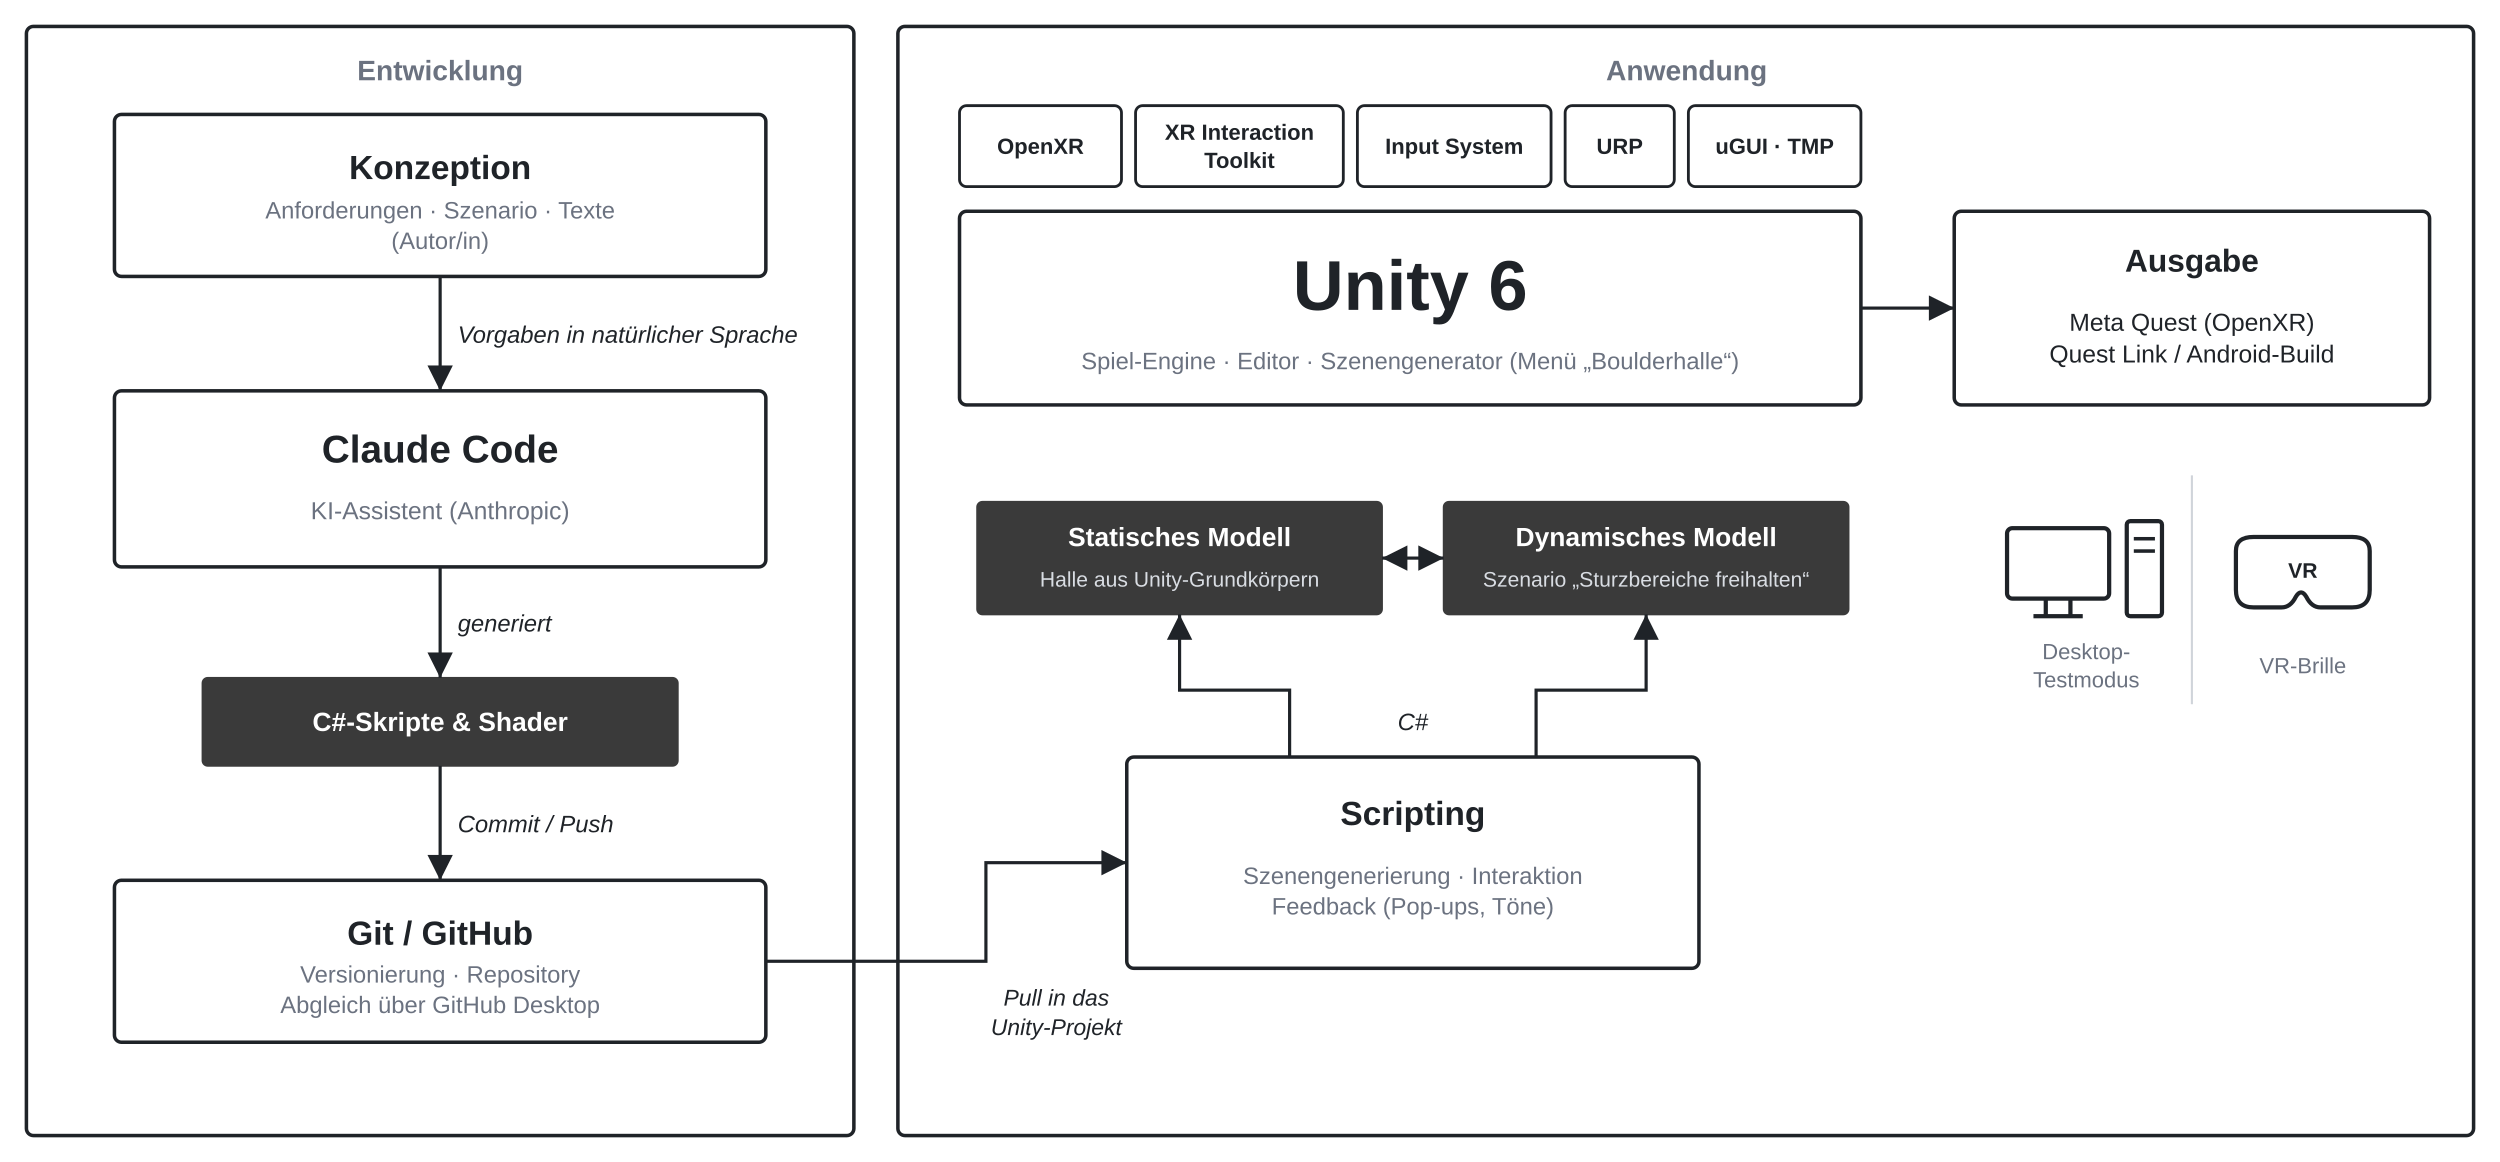
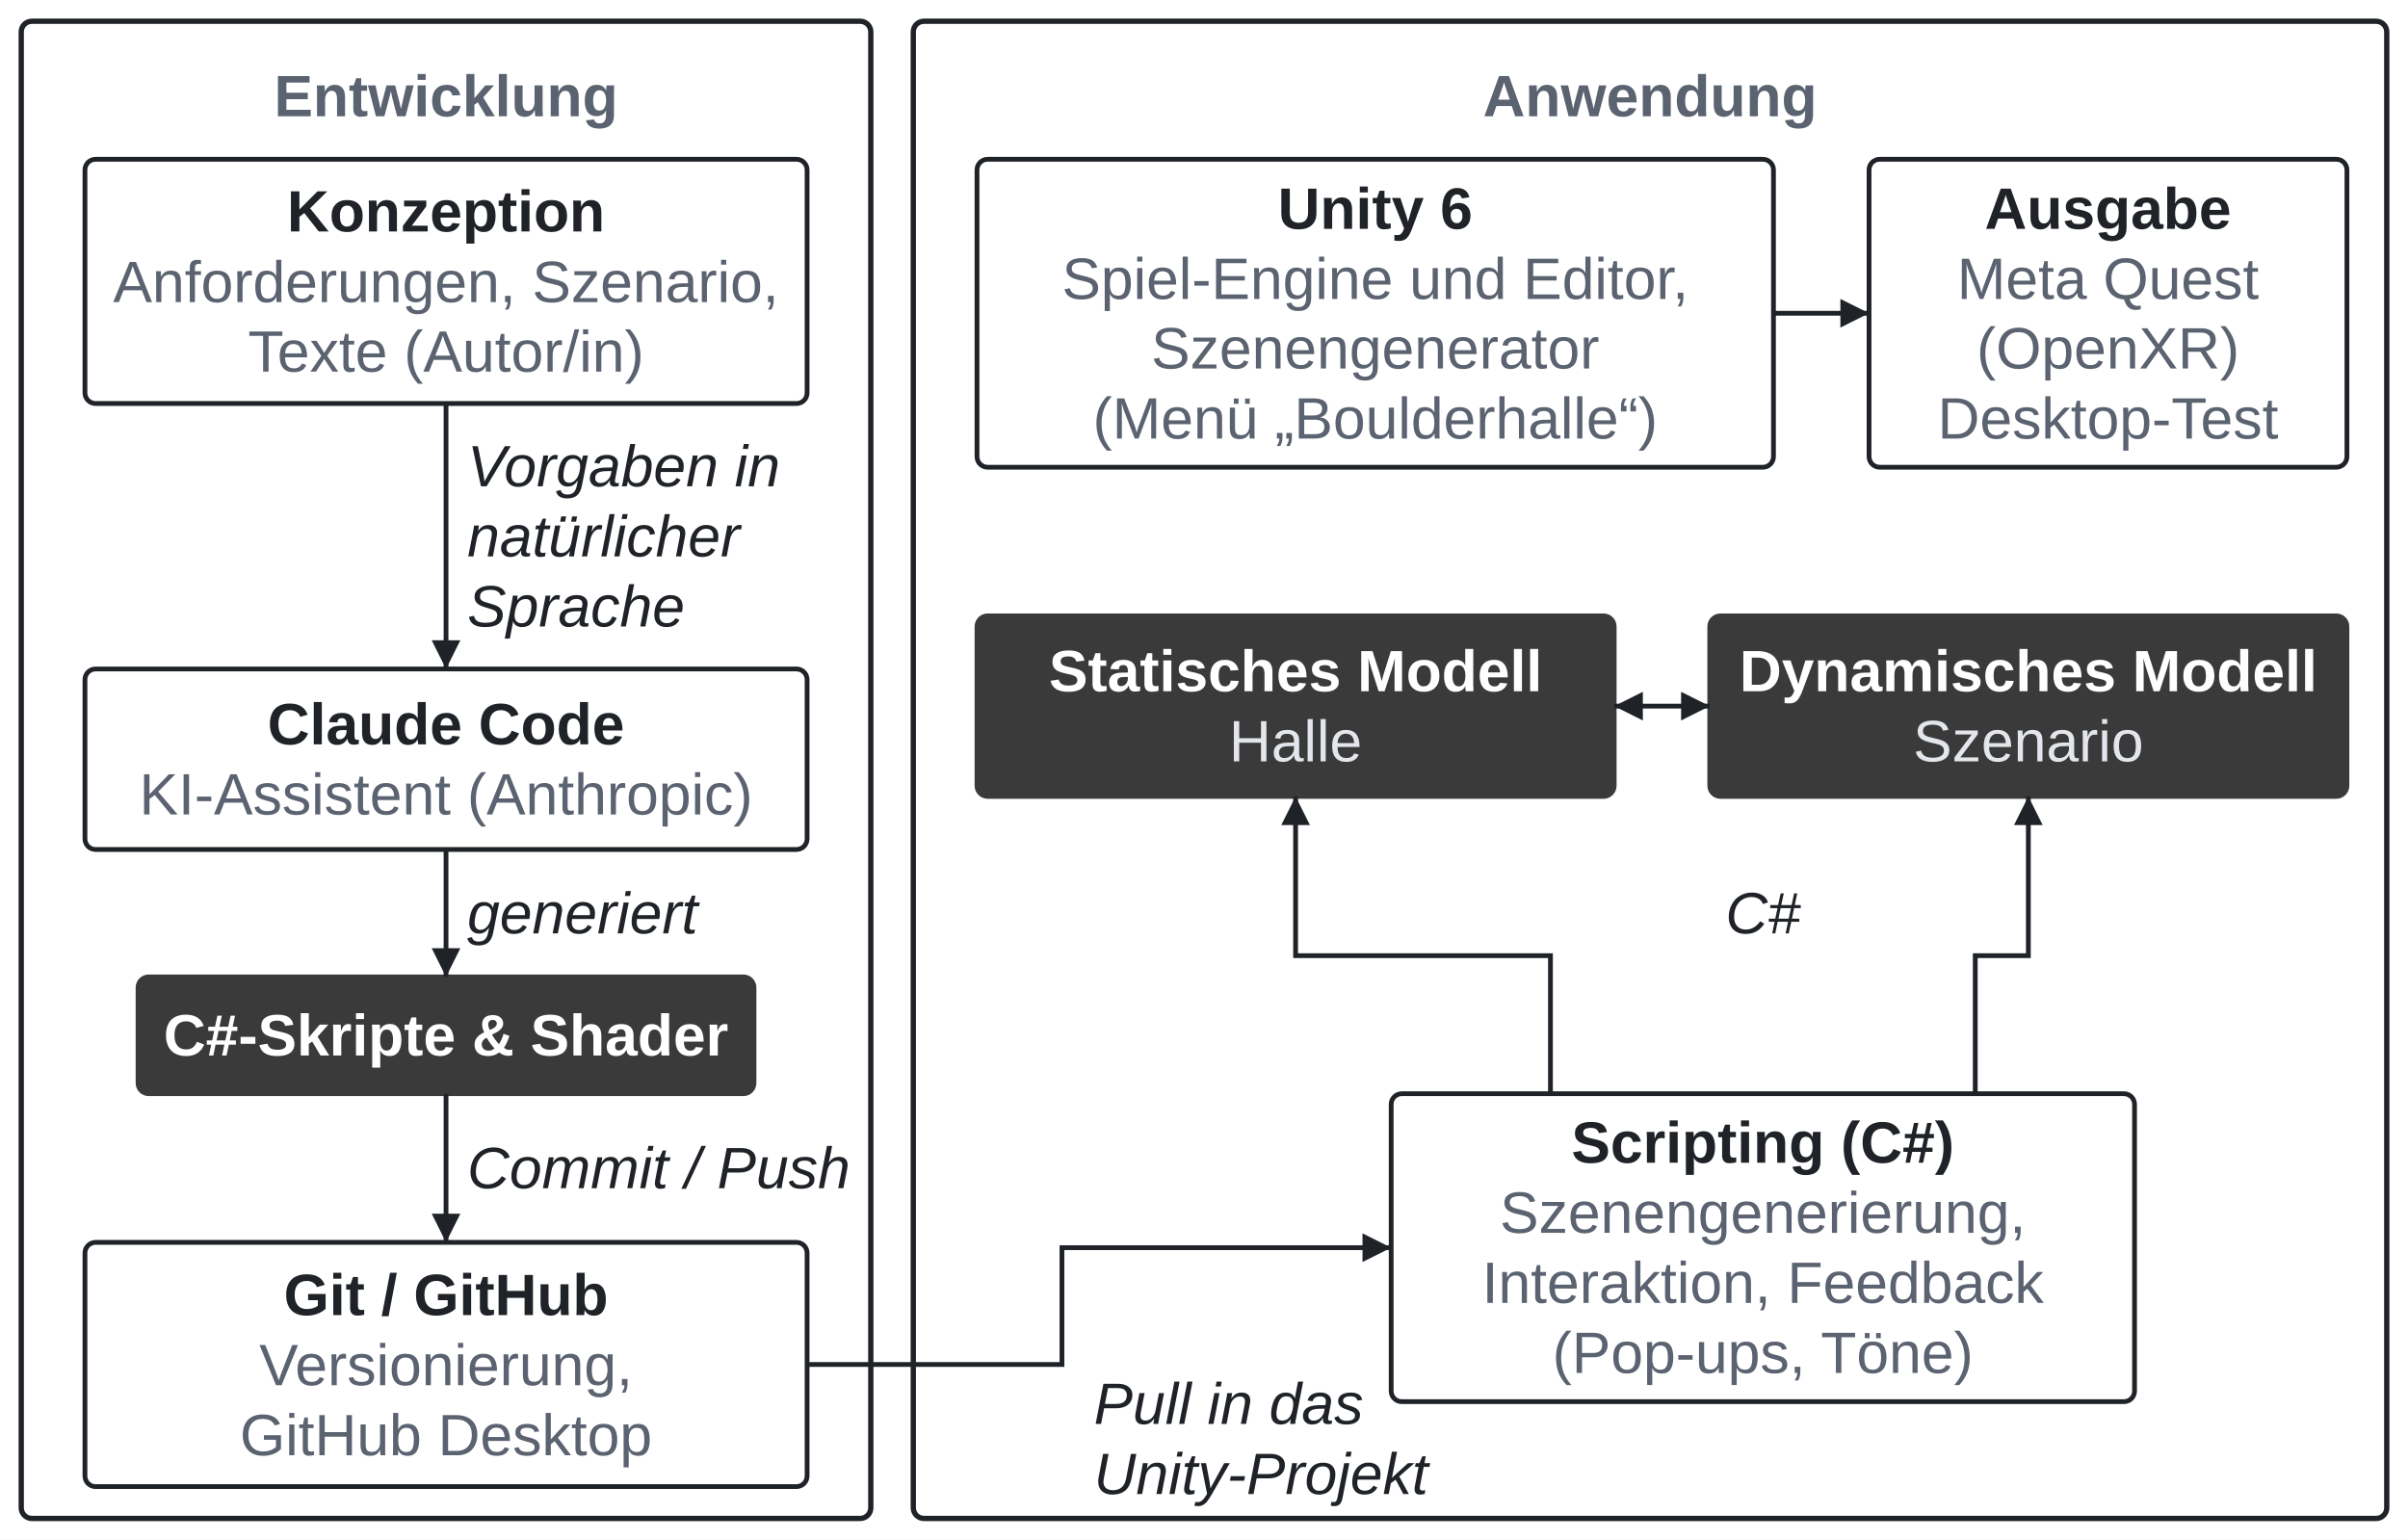
- <svg xmlns="http://www.w3.org/2000/svg" width="1420" height="660" viewBox="0 0 1420 660">
-   <rect width="1420" height="660" fill="#FFFFFF" />
+ <svg xmlns="http://www.w3.org/2000/svg" width="453.5pt" height="290pt" viewBox="0 0 453.5 290">
+   <rect width="453.5" height="290" fill="#FFFFFF" />
  <defs>
-     <marker id="pfeil" viewBox="0 0 10 10" refX="10" refY="5" markerWidth="8" markerHeight="8" orient="auto-start-reverse">
+     <marker id="pfeil" viewBox="0 0 10 10" refX="10" refY="5" markerWidth="6" markerHeight="6" orient="auto-start-reverse">
      <path d="M0,0 L10,5 L0,10 z" fill="#1F2328" />
    </marker>
  </defs>
-   <rect x="15" y="15" width="470" height="630" rx="4" fill="#FFFFFF" stroke="#1F2328" stroke-width="2" />
-   <text x="250" y="45.6" font-family="Arial, Liberation Sans, Helvetica, sans-serif" font-size="16" text-anchor="middle" font-weight="bold" font-style="normal" fill="#6B7280">Entwicklung</text>
-   <rect x="65" y="65" width="370" height="92" rx="4" fill="#FFFFFF" stroke="#1F2328" stroke-width="2" />
-   <text x="250.0" y="101.7" font-family="Arial, Liberation Sans, Helvetica, sans-serif" font-size="19" text-anchor="middle" font-weight="bold" font-style="normal" fill="#1F2328">Konzeption</text>
-   <text x="250.0" y="124.1" font-family="Arial, Liberation Sans, Helvetica, sans-serif" font-size="13.5" text-anchor="middle" font-weight="normal" font-style="normal" fill="#6B7280">Anforderungen · Szenario · Texte</text>
-   <text x="250.0" y="141.4" font-family="Arial, Liberation Sans, Helvetica, sans-serif" font-size="13.5" text-anchor="middle" font-weight="normal" font-style="normal" fill="#6B7280">(Autor/in)</text>
-   <rect x="65" y="222" width="370" height="100" rx="4" fill="#FFFFFF" stroke="#1F2328" stroke-width="2" />
-   <text x="250.0" y="262.7" font-family="Arial, Liberation Sans, Helvetica, sans-serif" font-size="22" text-anchor="middle" font-weight="bold" font-style="normal" fill="#1F2328">Claude Code</text>
-   <text x="250.0" y="294.9" font-family="Arial, Liberation Sans, Helvetica, sans-serif" font-size="14" text-anchor="middle" font-weight="normal" font-style="normal" fill="#6B7280">KI-Assistent (Anthropic)</text>
-   <polyline points="250.0,157 250.0,222" fill="none" stroke="#1F2328" stroke-width="1.8" marker-end="url(#pfeil)" />
-   <text x="260" y="194.7" font-family="Arial, Liberation Sans, Helvetica, sans-serif" font-size="13.5" text-anchor="start" font-weight="normal" font-style="italic" fill="#1F2328">Vorgaben in natürlicher Sprache</text>
-   <rect x="115" y="385" width="270" height="50" rx="3" fill="#3A3A3A" stroke="#3A3A3A" stroke-width="1" />
-   <text x="250.0" y="415.2" font-family="Arial, Liberation Sans, Helvetica, sans-serif" font-size="15" text-anchor="middle" font-weight="bold" font-style="normal" fill="#FFFFFF">C#-Skripte &amp; Shader</text>
-   <polyline points="250.0,322 250.0,385" fill="none" stroke="#1F2328" stroke-width="1.8" marker-end="url(#pfeil)" />
-   <text x="260" y="358.7" font-family="Arial, Liberation Sans, Helvetica, sans-serif" font-size="13.5" text-anchor="start" font-weight="normal" font-style="italic" fill="#1F2328">generiert</text>
-   <rect x="65" y="500" width="370" height="92" rx="4" fill="#FFFFFF" stroke="#1F2328" stroke-width="2" />
-   <text x="250.0" y="536.6" font-family="Arial, Liberation Sans, Helvetica, sans-serif" font-size="19" text-anchor="middle" font-weight="bold" font-style="normal" fill="#1F2328">Git / GitHub</text>
-   <text x="250.0" y="558.1" font-family="Arial, Liberation Sans, Helvetica, sans-serif" font-size="13.5" text-anchor="middle" font-weight="normal" font-style="normal" fill="#6B7280">Versionierung · Repository</text>
-   <text x="250.0" y="575.4" font-family="Arial, Liberation Sans, Helvetica, sans-serif" font-size="13.5" text-anchor="middle" font-weight="normal" font-style="normal" fill="#6B7280">Abgleich über GitHub Desktop</text>
-   <polyline points="250.0,435 250.0,500" fill="none" stroke="#1F2328" stroke-width="1.8" marker-end="url(#pfeil)" />
-   <text x="260" y="472.7" font-family="Arial, Liberation Sans, Helvetica, sans-serif" font-size="13.5" text-anchor="start" font-weight="normal" font-style="italic" fill="#1F2328">Commit / Push</text>
-   <rect x="510" y="15" width="895" height="630" rx="4" fill="#FFFFFF" stroke="#1F2328" stroke-width="2" />
-   <text x="958" y="45.6" font-family="Arial, Liberation Sans, Helvetica, sans-serif" font-size="16" text-anchor="middle" font-weight="bold" font-style="normal" fill="#6B7280">Anwendung</text>
-   <rect x="545" y="60" width="92" height="46" rx="4" fill="#FFFFFF" stroke="#1F2328" stroke-width="1.6" />
-   <text x="591.0" y="87.4" font-family="Arial, Liberation Sans, Helvetica, sans-serif" font-size="12.5" text-anchor="middle" font-weight="bold" font-style="normal" fill="#1F2328">OpenXR</text>
-   <rect x="645" y="60" width="118" height="46" rx="4" fill="#FFFFFF" stroke="#1F2328" stroke-width="1.6" />
-   <text x="704.0" y="79.4" font-family="Arial, Liberation Sans, Helvetica, sans-serif" font-size="12.5" text-anchor="middle" font-weight="bold" font-style="normal" fill="#1F2328">XR Interaction</text>
-   <text x="704.0" y="95.4" font-family="Arial, Liberation Sans, Helvetica, sans-serif" font-size="12.5" text-anchor="middle" font-weight="bold" font-style="normal" fill="#1F2328">Toolkit</text>
-   <rect x="771" y="60" width="110" height="46" rx="4" fill="#FFFFFF" stroke="#1F2328" stroke-width="1.6" />
-   <text x="826.0" y="87.4" font-family="Arial, Liberation Sans, Helvetica, sans-serif" font-size="12.5" text-anchor="middle" font-weight="bold" font-style="normal" fill="#1F2328">Input System</text>
-   <rect x="889" y="60" width="62" height="46" rx="4" fill="#FFFFFF" stroke="#1F2328" stroke-width="1.6" />
-   <text x="920.0" y="87.4" font-family="Arial, Liberation Sans, Helvetica, sans-serif" font-size="12.5" text-anchor="middle" font-weight="bold" font-style="normal" fill="#1F2328">URP</text>
-   <rect x="959" y="60" width="98" height="46" rx="4" fill="#FFFFFF" stroke="#1F2328" stroke-width="1.6" />
-   <text x="1008.0" y="87.4" font-family="Arial, Liberation Sans, Helvetica, sans-serif" font-size="12.5" text-anchor="middle" font-weight="bold" font-style="normal" fill="#1F2328">uGUI · TMP</text>
-   <rect x="545" y="120" width="512" height="110" rx="4" fill="#FFFFFF" stroke="#1F2328" stroke-width="2" />
-   <text x="801.0" y="176.0" font-family="Arial, Liberation Sans, Helvetica, sans-serif" font-size="40" text-anchor="middle" font-weight="bold" font-style="normal" fill="#1F2328">Unity 6</text>
-   <text x="801.0" y="209.7" font-family="Arial, Liberation Sans, Helvetica, sans-serif" font-size="13.5" text-anchor="middle" font-weight="normal" font-style="normal" fill="#6B7280">Spiel-Engine · Editor · Szenengenerator (Menü „Boulderhalle“)</text>
-   <rect x="555" y="285" width="230" height="64" rx="3" fill="#3A3A3A" stroke="#3A3A3A" stroke-width="1" />
-   <text x="670.0" y="310.2" font-family="Arial, Liberation Sans, Helvetica, sans-serif" font-size="15" text-anchor="middle" font-weight="bold" font-style="normal" fill="#FFFFFF">Statisches Modell</text>
-   <text x="670.0" y="333.2" font-family="Arial, Liberation Sans, Helvetica, sans-serif" font-size="12" text-anchor="middle" font-weight="normal" font-style="normal" fill="#D9DDE3">Halle aus Unity-Grundkörpern</text>
-   <rect x="820" y="285" width="230" height="64" rx="3" fill="#3A3A3A" stroke="#3A3A3A" stroke-width="1" />
-   <text x="935.0" y="310.2" font-family="Arial, Liberation Sans, Helvetica, sans-serif" font-size="15" text-anchor="middle" font-weight="bold" font-style="normal" fill="#FFFFFF">Dynamisches Modell</text>
-   <text x="935.0" y="333.2" font-family="Arial, Liberation Sans, Helvetica, sans-serif" font-size="12" text-anchor="middle" font-weight="normal" font-style="normal" fill="#D9DDE3">Szenario „Sturzbereiche freihalten“</text>
-   <polyline points="785,317.0 820,317.0" fill="none" stroke="#1F2328" stroke-width="1.8" marker-start="url(#pfeil)" marker-end="url(#pfeil)" />
-   <rect x="640" y="430" width="325" height="120" rx="4" fill="#FFFFFF" stroke="#1F2328" stroke-width="2" />
-   <text x="802.5" y="468.6" font-family="Arial, Liberation Sans, Helvetica, sans-serif" font-size="19" text-anchor="middle" font-weight="bold" font-style="normal" fill="#1F2328">Scripting</text>
-   <text x="802.5" y="502.1" font-family="Arial, Liberation Sans, Helvetica, sans-serif" font-size="13.5" text-anchor="middle" font-weight="normal" font-style="normal" fill="#6B7280">Szenengenerierung · Interaktion</text>
-   <text x="802.5" y="519.4" font-family="Arial, Liberation Sans, Helvetica, sans-serif" font-size="13.5" text-anchor="middle" font-weight="normal" font-style="normal" fill="#6B7280">Feedback (Pop-ups, Töne)</text>
-   <polyline points="732.5,430 732.5,392 670.0,392 670.0,349" fill="none" stroke="#1F2328" stroke-width="1.8" marker-end="url(#pfeil)" />
-   <polyline points="872.5,430 872.5,392 935.0,392 935.0,349" fill="none" stroke="#1F2328" stroke-width="1.8" marker-end="url(#pfeil)" />
-   <text x="802.5" y="414.7" font-family="Arial, Liberation Sans, Helvetica, sans-serif" font-size="13.5" text-anchor="middle" font-weight="normal" font-style="italic" fill="#1F2328">C#</text>
-   <polyline points="435,546.0 560,546 560,490 640,490.0" fill="none" stroke="#1F2328" stroke-width="1.8" marker-end="url(#pfeil)" />
-   <text x="600" y="571.2" font-family="Arial, Liberation Sans, Helvetica, sans-serif" font-size="13" text-anchor="middle" font-weight="normal" font-style="italic" fill="#1F2328">Pull in das</text>
-   <text x="600" y="587.9" font-family="Arial, Liberation Sans, Helvetica, sans-serif" font-size="13" text-anchor="middle" font-weight="normal" font-style="italic" fill="#1F2328">Unity-Projekt</text>
-   <rect x="1110" y="120" width="270" height="110" rx="4" fill="#FFFFFF" stroke="#1F2328" stroke-width="2" />
-   <text x="1245.0" y="154.3" font-family="Arial, Liberation Sans, Helvetica, sans-serif" font-size="18" text-anchor="middle" font-weight="bold" font-style="normal" fill="#1F2328">Ausgabe</text>
-   <text x="1245.0" y="187.9" font-family="Arial, Liberation Sans, Helvetica, sans-serif" font-size="14" text-anchor="middle" font-weight="normal" font-style="normal" fill="#1F2328">Meta Quest (OpenXR)</text>
-   <text x="1245.0" y="205.9" font-family="Arial, Liberation Sans, Helvetica, sans-serif" font-size="14" text-anchor="middle" font-weight="normal" font-style="normal" fill="#1F2328">Quest Link / Android-Build</text>
-   <polyline points="1057,175.0 1110,175.0" fill="none" stroke="#1F2328" stroke-width="1.8" marker-end="url(#pfeil)" />
-   <rect x="1140" y="300" width="58" height="40" rx="3" fill="none" stroke="#1F2328" stroke-width="2.4" />
-   <path d="M1162,340 v9 M1176,340 v9 M1155,350 h28" stroke="#1F2328" stroke-width="2.4" fill="none" />
-   <rect x="1208" y="296" width="20" height="54" rx="2" fill="none" stroke="#1F2328" stroke-width="2.4" />
-   <path d="M1212,306 h12 M1212,313 h12" stroke="#1F2328" stroke-width="2" />
-   <path d="M1270,313 q0,-8 10,-8 h56 q10,0 10,8 v22 q0,10 -10,10 h-18 q-5,0 -8,-6 q-3,-5 -6,0 q-3,6 -8,6 h-16 q-10,0 -10,-10 z" fill="none" stroke="#1F2328" stroke-width="2.4" />
-   <text x="1308" y="328.2" font-family="Arial, Liberation Sans, Helvetica, sans-serif" font-size="12" text-anchor="middle" font-weight="bold" font-style="normal" fill="#1F2328">VR</text>
-   <text x="1185" y="374.4" font-family="Arial, Liberation Sans, Helvetica, sans-serif" font-size="12.5" text-anchor="middle" font-weight="normal" font-style="normal" fill="#6B7280">Desktop-</text>
-   <text x="1185" y="390.4" font-family="Arial, Liberation Sans, Helvetica, sans-serif" font-size="12.5" text-anchor="middle" font-weight="normal" font-style="normal" fill="#6B7280">Testmodus</text>
-   <text x="1308" y="382.4" font-family="Arial, Liberation Sans, Helvetica, sans-serif" font-size="12.5" text-anchor="middle" font-weight="normal" font-style="normal" fill="#6B7280">VR-Brille</text>
-   <line x1="1245" y1="270" x2="1245" y2="400" stroke="#D0D4DA" stroke-width="1.2" />
+   <rect x="4" y="4" width="160" height="282" rx="2" fill="#FFFFFF" stroke="#1F2328" stroke-width="1" />
+   <text x="84" y="21.9" font-family="Arial" font-size="11" text-anchor="middle" font-weight="bold" font-style="normal" fill="#5B6270">Entwicklung</text>
+   <rect x="16" y="30" width="136" height="46" rx="2" fill="#FFFFFF" stroke="#1F2328" stroke-width="0.9" />
+   <text x="84.0" y="43.6" font-family="Arial" font-size="11" text-anchor="middle" font-weight="bold" font-style="normal" fill="#1F2328">Konzeption</text>
+   <text x="84.0" y="56.9" font-family="Arial" font-size="11" text-anchor="middle" font-weight="normal" font-style="normal" fill="#5B6270">Anforderungen, Szenario,</text>
+   <text x="84.0" y="70.0" font-family="Arial" font-size="11" text-anchor="middle" font-weight="normal" font-style="normal" fill="#5B6270">Texte (Autor/in)</text>
+   <rect x="16" y="126" width="136" height="34" rx="2" fill="#FFFFFF" stroke="#1F2328" stroke-width="0.9" />
+   <text x="84.0" y="140.2" font-family="Arial" font-size="11" text-anchor="middle" font-weight="bold" font-style="normal" fill="#1F2328">Claude Code</text>
+   <text x="84.0" y="153.4" font-family="Arial" font-size="11" text-anchor="middle" font-weight="normal" font-style="normal" fill="#5B6270">KI-Assistent (Anthropic)</text>
+   <polyline points="84.0,76 84.0,126" fill="none" stroke="#1F2328" stroke-width="0.9" marker-end="url(#pfeil)" />
+   <text x="88" y="91.6" font-family="Arial" font-size="11" text-anchor="start" font-weight="normal" font-style="italic" fill="#1F2328">Vorgaben in</text>
+   <text x="88" y="104.8" font-family="Arial" font-size="11" text-anchor="start" font-weight="normal" font-style="italic" fill="#1F2328">natürlicher</text>
+   <text x="88" y="118.0" font-family="Arial" font-size="11" text-anchor="start" font-weight="normal" font-style="italic" fill="#1F2328">Sprache</text>
+   <rect x="26" y="184" width="116" height="22" rx="2" fill="#3A3A3A" stroke="#3A3A3A" stroke-width="0.9" />
+   <text x="84.0" y="198.8" font-family="Arial" font-size="11" text-anchor="middle" font-weight="bold" font-style="normal" fill="#FFFFFF">C#-Skripte &amp; Shader</text>
+   <polyline points="84.0,160 84.0,184" fill="none" stroke="#1F2328" stroke-width="0.9" marker-end="url(#pfeil)" />
+   <text x="88" y="175.8" font-family="Arial" font-size="11" text-anchor="start" font-weight="normal" font-style="italic" fill="#1F2328">generiert</text>
+   <rect x="16" y="234" width="136" height="46" rx="2" fill="#FFFFFF" stroke="#1F2328" stroke-width="0.9" />
+   <text x="84.0" y="247.7" font-family="Arial" font-size="11" text-anchor="middle" font-weight="bold" font-style="normal" fill="#1F2328">Git / GitHub</text>
+   <text x="84.0" y="260.9" font-family="Arial" font-size="11" text-anchor="middle" font-weight="normal" font-style="normal" fill="#5B6270">Versionierung,</text>
+   <text x="84.0" y="274.1" font-family="Arial" font-size="11" text-anchor="middle" font-weight="normal" font-style="normal" fill="#5B6270">GitHub Desktop</text>
+   <polyline points="84.0,206 84.0,234" fill="none" stroke="#1F2328" stroke-width="0.9" marker-end="url(#pfeil)" />
+   <text x="88" y="223.8" font-family="Arial" font-size="11" text-anchor="start" font-weight="normal" font-style="italic" fill="#1F2328">Commit / Push</text>
+   <rect x="172" y="4" width="277.5" height="282" rx="2" fill="#FFFFFF" stroke="#1F2328" stroke-width="1" />
+   <text x="310.75" y="21.9" font-family="Arial" font-size="11" text-anchor="middle" font-weight="bold" font-style="normal" fill="#5B6270">Anwendung</text>
+   <rect x="184" y="30" width="150" height="58" rx="2" fill="#FFFFFF" stroke="#1F2328" stroke-width="0.9" />
+   <text x="259.0" y="43.1" font-family="Arial" font-size="11" text-anchor="middle" font-weight="bold" font-style="normal" fill="#1F2328">Unity 6</text>
+   <text x="259.0" y="56.3" font-family="Arial" font-size="11" text-anchor="middle" font-weight="normal" font-style="normal" fill="#5B6270">Spiel-Engine und Editor,</text>
+   <text x="259.0" y="69.4" font-family="Arial" font-size="11" text-anchor="middle" font-weight="normal" font-style="normal" fill="#5B6270">Szenengenerator</text>
+   <text x="259.0" y="82.6" font-family="Arial" font-size="11" text-anchor="middle" font-weight="normal" font-style="normal" fill="#5B6270">(Menü „Boulderhalle“)</text>
+   <rect x="352" y="30" width="90" height="58" rx="2" fill="#FFFFFF" stroke="#1F2328" stroke-width="0.9" />
+   <text x="397.0" y="43.1" font-family="Arial" font-size="11" text-anchor="middle" font-weight="bold" font-style="normal" fill="#1F2328">Ausgabe</text>
+   <text x="397.0" y="56.3" font-family="Arial" font-size="11" text-anchor="middle" font-weight="normal" font-style="normal" fill="#5B6270">Meta Quest</text>
+   <text x="397.0" y="69.4" font-family="Arial" font-size="11" text-anchor="middle" font-weight="normal" font-style="normal" fill="#5B6270">(OpenXR)</text>
+   <text x="397.0" y="82.6" font-family="Arial" font-size="11" text-anchor="middle" font-weight="normal" font-style="normal" fill="#5B6270">Desktop-Test</text>
+   <polyline points="334,59.0 352,59.0" fill="none" stroke="#1F2328" stroke-width="0.9" marker-end="url(#pfeil)" />
+   <rect x="184" y="116" width="120" height="34" rx="2" fill="#3A3A3A" stroke="#3A3A3A" stroke-width="0.9" />
+   <text x="244.0" y="130.2" font-family="Arial" font-size="11" text-anchor="middle" font-weight="bold" font-style="normal" fill="#FFFFFF">Statisches Modell</text>
+   <text x="244.0" y="143.4" font-family="Arial" font-size="11" text-anchor="middle" font-weight="normal" font-style="normal" fill="#E3E6EA">Halle</text>
+   <rect x="322" y="116" width="120" height="34" rx="2" fill="#3A3A3A" stroke="#3A3A3A" stroke-width="0.9" />
+   <text x="382.0" y="130.2" font-family="Arial" font-size="11" text-anchor="middle" font-weight="bold" font-style="normal" fill="#FFFFFF">Dynamisches Modell</text>
+   <text x="382.0" y="143.4" font-family="Arial" font-size="11" text-anchor="middle" font-weight="normal" font-style="normal" fill="#E3E6EA">Szenario</text>
+   <polyline points="304,133.0 322,133.0" fill="none" stroke="#1F2328" stroke-width="0.9" marker-start="url(#pfeil)" marker-end="url(#pfeil)" />
+   <rect x="262" y="206" width="140" height="58" rx="2" fill="#FFFFFF" stroke="#1F2328" stroke-width="0.9" />
+   <text x="332.0" y="219.0" font-family="Arial" font-size="11" text-anchor="middle" font-weight="bold" font-style="normal" fill="#1F2328">Scripting (C#)</text>
+   <text x="332.0" y="232.2" font-family="Arial" font-size="11" text-anchor="middle" font-weight="normal" font-style="normal" fill="#5B6270">Szenengenerierung,</text>
+   <text x="332.0" y="245.4" font-family="Arial" font-size="11" text-anchor="middle" font-weight="normal" font-style="normal" fill="#5B6270">Interaktion, Feedback</text>
+   <text x="332.0" y="258.6" font-family="Arial" font-size="11" text-anchor="middle" font-weight="normal" font-style="normal" fill="#5B6270">(Pop-ups, Töne)</text>
+   <polyline points="292.0,206 292.0,180 244.0,180 244.0,150" fill="none" stroke="#1F2328" stroke-width="0.9" marker-end="url(#pfeil)" />
+   <polyline points="372.0,206 372.0,180 382.0,180 382.0,150" fill="none" stroke="#1F2328" stroke-width="0.9" marker-end="url(#pfeil)" />
+   <text x="332.0" y="175.8" font-family="Arial" font-size="11" text-anchor="middle" font-weight="normal" font-style="italic" fill="#1F2328">C#</text>
+   <polyline points="152,257.0 200,257 200,235 262,235.0" fill="none" stroke="#1F2328" stroke-width="0.9" marker-end="url(#pfeil)" />
+   <text x="206" y="268.2" font-family="Arial" font-size="11" text-anchor="start" font-weight="normal" font-style="italic" fill="#1F2328">Pull in das</text>
+   <text x="206" y="281.4" font-family="Arial" font-size="11" text-anchor="start" font-weight="normal" font-style="italic" fill="#1F2328">Unity-Projekt</text>
</svg>
